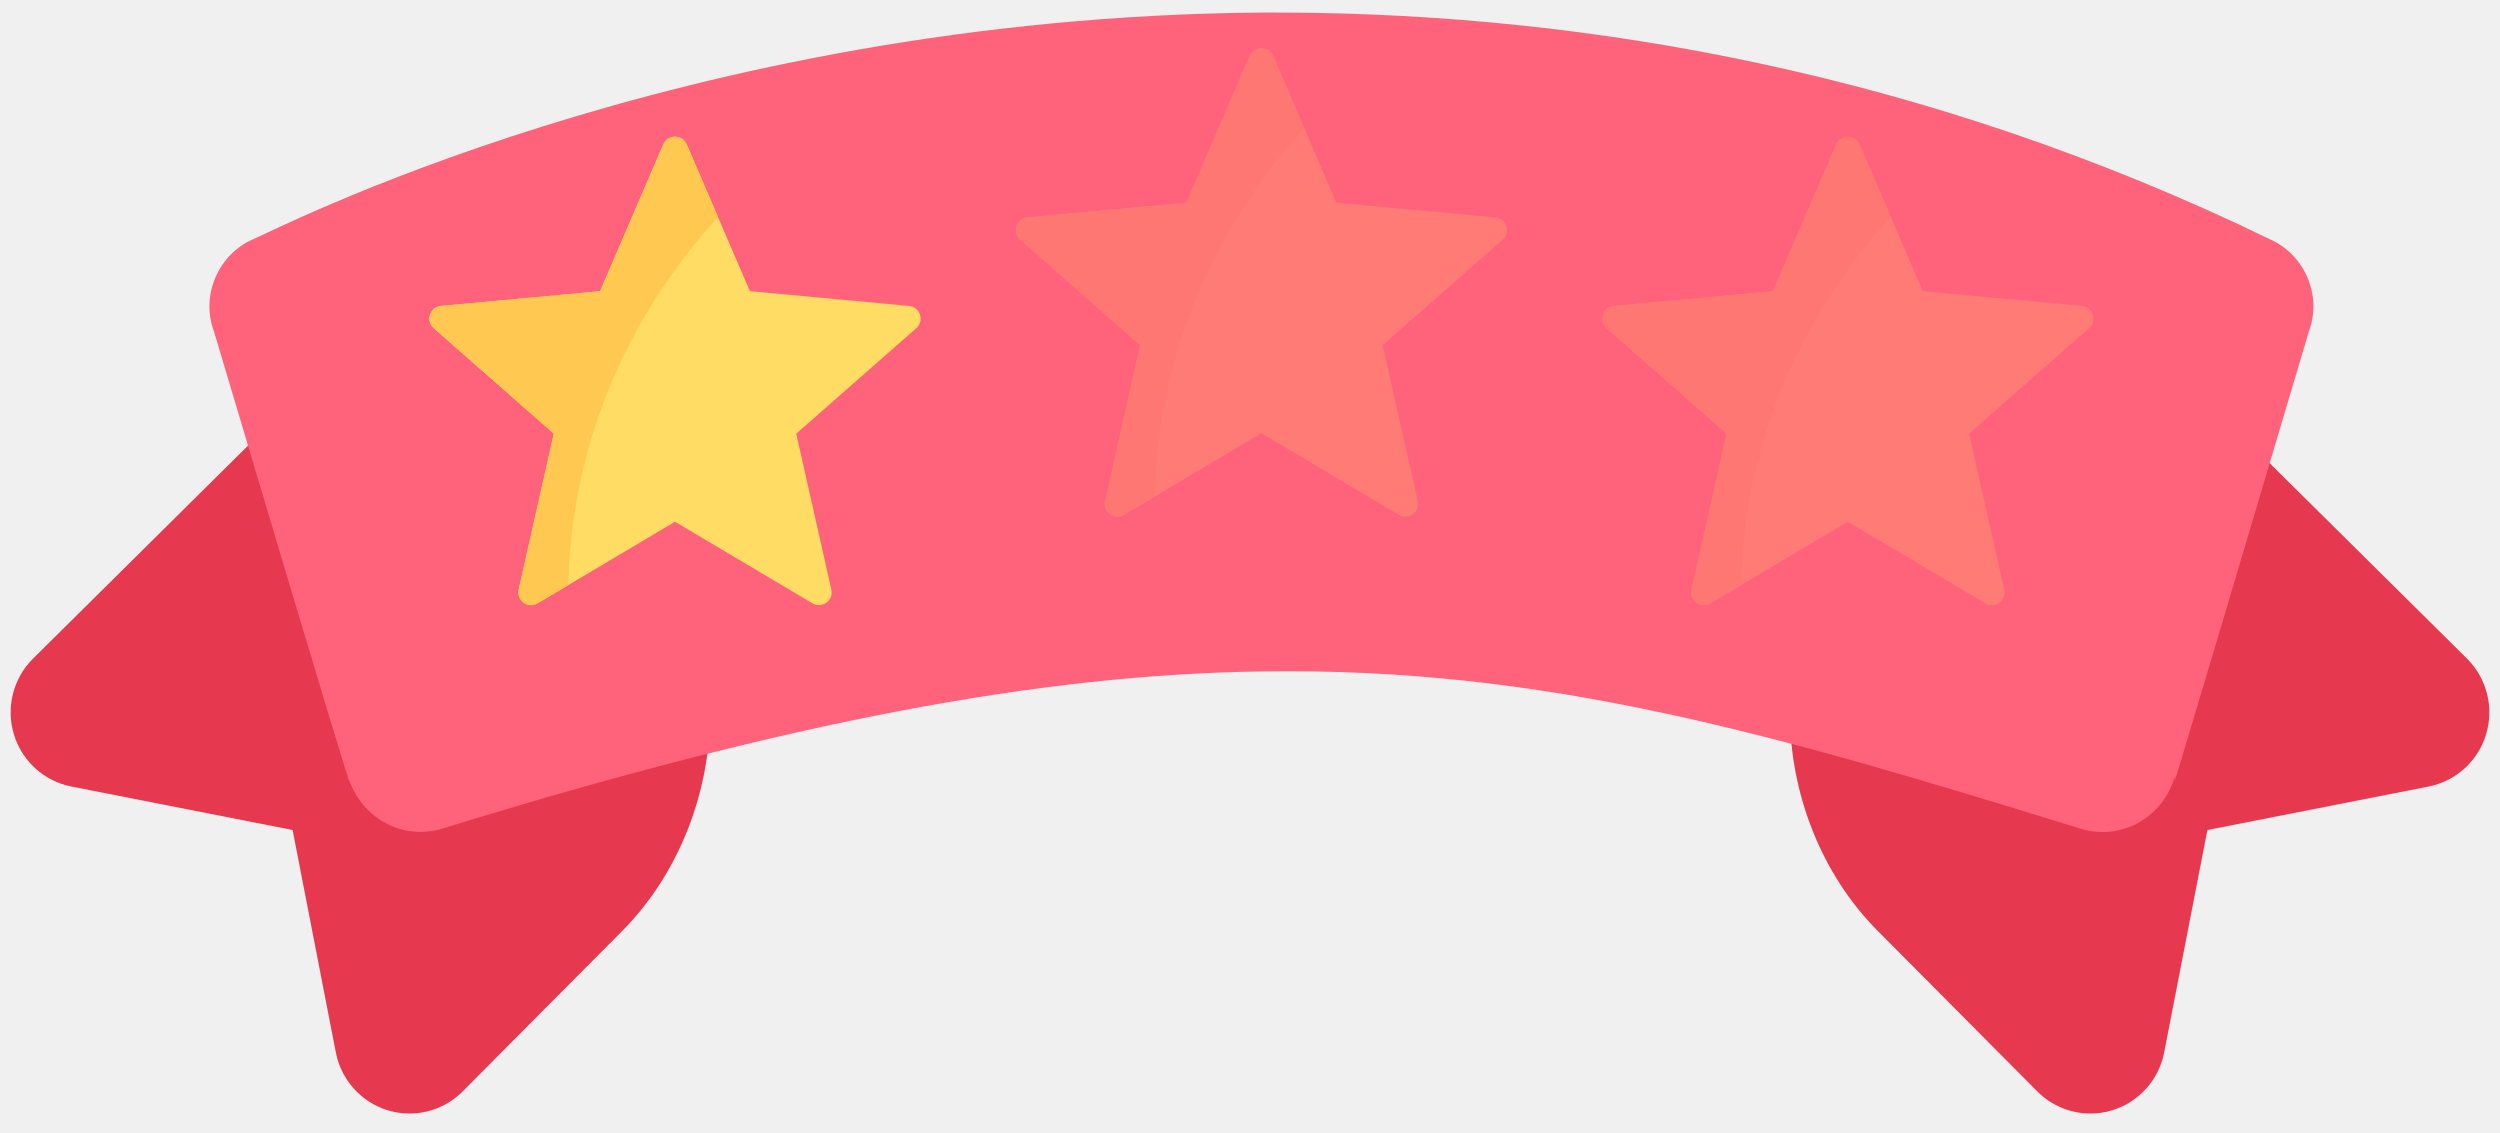
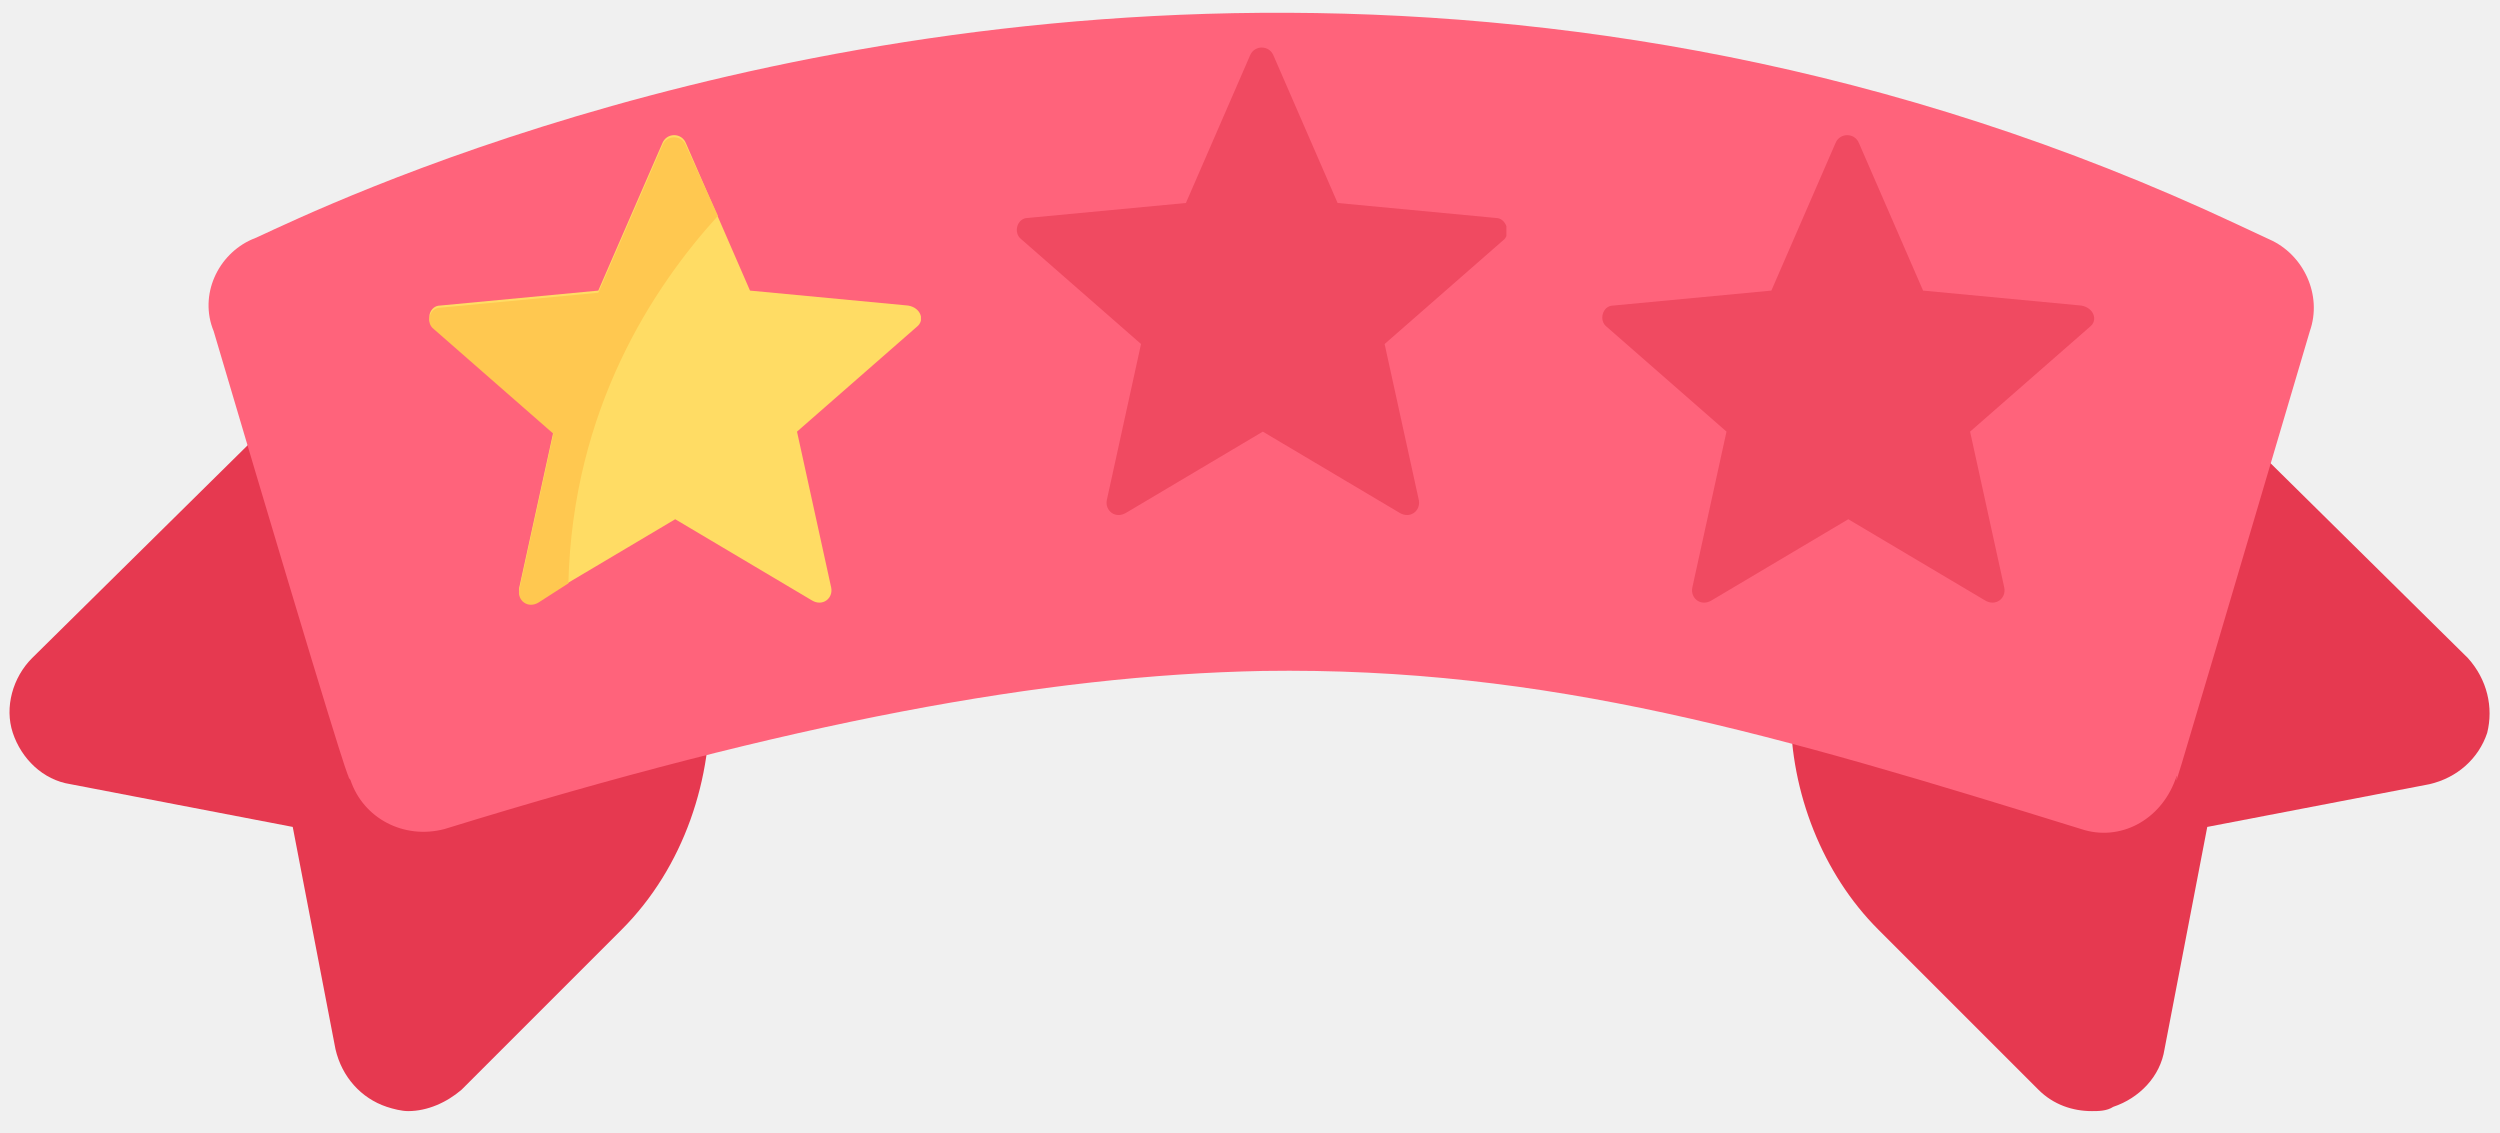
- <svg xmlns="http://www.w3.org/2000/svg" width="117" height="53" viewBox="0 0 117 53" fill="none">
-   <path d="M27.75 22.126L17.227 15.289L1.529 30.839C0.612 31.761 0.275 33.115 0.649 34.365C1.024 35.611 2.054 36.551 3.325 36.806L13.694 38.844L15.72 49.271C15.974 50.548 16.908 51.584 18.148 51.961C18.484 52.064 18.828 52.113 19.168 52.113C20.088 52.113 20.984 51.75 21.654 51.077L29.113 43.576C31.967 40.706 33.461 36.499 33.207 32.445C32.953 28.394 30.964 24.633 27.75 22.126Z" fill="#E63950" />
-   <path d="M115.471 30.839L99.772 15.289L87.887 23.338C85.228 26.008 83.766 29.561 83.766 33.339C83.766 37.117 85.228 40.907 87.887 43.576L95.346 51.077C96.015 51.75 96.912 52.113 97.832 52.113C98.172 52.113 98.515 52.064 98.852 51.961C100.092 51.584 101.026 50.548 101.28 49.271L103.306 38.844L113.675 36.806C114.946 36.551 115.976 35.611 116.35 34.365C116.725 33.115 116.388 31.761 115.471 30.839Z" fill="#E63950" />
-   <path d="M106.228 11.197L104.751 10.49C88.504 2.922 72.749 0.517 59.035 0.588C31.745 0.8 12.334 11.055 11.841 11.197C10.224 11.904 9.38 13.813 10.013 15.511C15.85 35.102 16.272 36.375 16.272 36.304C16.272 36.304 16.272 36.446 16.343 36.516C16.976 38.284 18.805 39.346 20.703 38.779C36.95 33.758 48.766 31.565 59.035 31.424C72.398 31.212 83.159 34.395 97.366 38.779C99.195 39.346 101.093 38.355 101.727 36.516C102.219 35.102 99.898 42.952 108.056 15.511C108.69 13.813 107.846 11.904 106.228 11.197Z" fill="#FF637B" />
-   <g clip-path="url(#clip0)">
-     <path d="M42.542 14.318L35.096 13.627L32.138 6.759C31.931 6.278 31.249 6.278 31.042 6.759L28.084 13.627L20.638 14.318C20.117 14.366 19.906 15.015 20.299 15.36L25.918 20.296L24.273 27.591C24.158 28.102 24.71 28.502 25.16 28.235L31.59 24.417L38.02 28.235C38.47 28.502 39.022 28.102 38.907 27.591L37.263 20.296L42.881 15.36C43.274 15.015 43.063 14.366 42.542 14.318Z" fill="#FFDC64" />
-     <path d="M32.138 6.759C31.931 6.278 31.249 6.278 31.042 6.759L28.084 13.627L20.638 14.318C20.117 14.366 19.906 15.015 20.299 15.36L25.918 20.296L24.273 27.591C24.158 28.102 24.71 28.502 25.16 28.235L26.595 27.383C26.794 19.207 30.593 13.449 33.601 10.155L32.138 6.759Z" fill="#FFC850" />
+ <svg xmlns="http://www.w3.org/2000/svg" xmlns:xlink="http://www.w3.org/1999/xlink" version="1.1" id="Layer_1" x="0px" y="0px" viewBox="0 0 117 53" style="enable-background:new 0 0 117 53;" xml:space="preserve">
+   <style type="text/css">
+ 	.st0{fill:#E63950;}
+ 	.st1{fill:#FF637B;}
+ 	.st2{clip-path:url(#SVGID_2_);}
+ 	.st3{fill:#FFDC64;}
+ 	.st4{fill:#FFC850;}
+ 	.st5{opacity:0.6;}
+ 	.st6{clip-path:url(#SVGID_4_);}
+ 	.st7{clip-path:url(#SVGID_6_);}
+ </style>
+   <path class="st0" d="M27.7,22.1l-10.5-6.8L1.5,30.8c-0.9,0.9-1.3,2.3-0.9,3.5c0.4,1.2,1.4,2.2,2.7,2.4l10.4,2l2,10.4  c0.3,1.3,1.2,2.3,2.4,2.7c0.3,0.1,0.7,0.2,1,0.2c0.9,0,1.8-0.4,2.5-1l7.5-7.5c2.9-2.9,4.3-7.1,4.1-11.1C33,28.4,31,24.6,27.7,22.1z" />
+   <path class="st0" d="M115.5,30.8L99.8,15.3l-11.9,8c-2.7,2.7-4.1,6.2-4.1,10s1.5,7.6,4.1,10.2l7.5,7.5c0.7,0.7,1.6,1,2.5,1  c0.3,0,0.7,0,1-0.2c1.2-0.4,2.2-1.4,2.4-2.7l2-10.4l10.4-2c1.3-0.3,2.3-1.2,2.7-2.4C116.7,33.1,116.4,31.8,115.5,30.8z" />
+   <path class="st1" d="M106.2,11.2l-1.5-0.7c-16.2-7.6-32-10-45.7-9.9C31.7,0.8,12.3,11.1,11.8,11.2c-1.6,0.7-2.5,2.6-1.8,4.3  c5.8,19.6,6.3,20.9,6.3,20.8c0,0,0,0.1,0.1,0.2c0.6,1.8,2.5,2.8,4.4,2.3c16.2-5,28.1-7.2,38.3-7.4c13.4-0.2,24.1,3,38.3,7.4  c1.8,0.6,3.7-0.4,4.4-2.3c0.5-1.4-1.8,6.4,6.3-21C108.7,13.8,107.8,11.9,106.2,11.2z" />
+   <g>
+     <defs>
+       <rect id="SVGID_1_" x="20.1" y="5.9" width="23" height="23" />
+     </defs>
+     <clipPath id="SVGID_2_">
+       <use xlink:href="#SVGID_1_" style="overflow:visible;" />
+     </clipPath>
+     <g class="st2">
+       <path class="st3" d="M42.5,14.3l-7.4-0.7l-3-6.9c-0.2-0.5-0.9-0.5-1.1,0l-3,6.9l-7.4,0.7c-0.5,0-0.7,0.7-0.3,1l5.6,4.9l-1.6,7.3    c-0.1,0.5,0.4,0.9,0.9,0.6l6.4-3.8l6.4,3.8c0.5,0.3,1-0.1,0.9-0.6l-1.6-7.3l5.6-4.9C43.3,15,43.1,14.4,42.5,14.3z" />
+       <path class="st4" d="M32.1,6.8c-0.2-0.5-0.9-0.5-1.1,0l-3,6.9l-7.4,0.7c-0.5,0-0.7,0.7-0.3,1l5.6,4.9l-1.6,7.3    c-0.1,0.5,0.4,0.9,0.9,0.6l1.4-0.9c0.2-8.2,4-13.9,7-17.2L32.1,6.8z" />
+     </g>
  </g>
-   <g opacity="0.2" clip-path="url(#clip1)">
-     <path d="M69.985 10.175L62.539 9.485L59.581 2.616C59.374 2.135 58.693 2.135 58.485 2.616L55.528 9.485L48.081 10.175C47.56 10.223 47.349 10.872 47.743 11.218L53.361 16.153L51.717 23.448C51.602 23.959 52.153 24.36 52.603 24.092L59.033 20.274L65.463 24.092C65.914 24.36 66.465 23.959 66.35 23.448L64.706 16.153L70.324 11.218C70.718 10.872 70.507 10.223 69.985 10.175Z" fill="#FFDC64" />
-     <path d="M59.581 2.616C59.374 2.135 58.693 2.135 58.485 2.616L55.528 9.485L48.081 10.175C47.56 10.223 47.349 10.872 47.743 11.218L53.361 16.153L51.717 23.448C51.602 23.959 52.153 24.36 52.603 24.092L54.039 23.24C54.237 15.064 58.036 9.306 61.044 6.012L59.581 2.616Z" fill="#FFC850" />
+   <g class="st5">
+     <defs>
+       <rect id="SVGID_3_" x="47.5" y="1.7" class="st5" width="23" height="23" />
+     </defs>
+     <clipPath id="SVGID_4_">
+       <use xlink:href="#SVGID_3_" style="overflow:visible;" />
+     </clipPath>
+     <g class="st6">
+       <path class="st0" d="M70,10.2l-7.4-0.7l-3-6.9c-0.2-0.5-0.9-0.5-1.1,0l-3,6.9l-7.4,0.7c-0.5,0-0.7,0.7-0.3,1l5.6,4.9l-1.6,7.3    c-0.1,0.5,0.4,0.9,0.9,0.6l6.4-3.8l6.4,3.8c0.5,0.3,1-0.1,0.9-0.6l-1.6-7.3l5.6-4.9C70.7,10.9,70.5,10.2,70,10.2z" />
+     </g>
  </g>
-   <g opacity="0.2" clip-path="url(#clip2)">
-     <path d="M97.431 14.318L89.985 13.627L87.027 6.759C86.82 6.278 86.138 6.278 85.931 6.759L82.973 13.627L75.527 14.318C75.005 14.366 74.795 15.015 75.188 15.36L80.806 20.296L79.162 27.591C79.047 28.102 79.599 28.502 80.049 28.235L86.479 24.417L92.909 28.235C93.359 28.502 93.911 28.102 93.796 27.591L92.151 20.296L97.769 15.36C98.163 15.015 97.952 14.366 97.431 14.318Z" fill="#FFDC64" />
-     <path d="M87.027 6.759C86.82 6.278 86.138 6.278 85.931 6.759L82.973 13.627L75.527 14.318C75.005 14.366 74.795 15.015 75.188 15.36L80.806 20.296L79.162 27.591C79.047 28.102 79.599 28.502 80.049 28.235L81.484 27.383C81.683 19.207 85.481 13.449 88.489 10.155L87.027 6.759Z" fill="#FFC850" />
+   <g class="st5">
+     <defs>
+       <rect id="SVGID_5_" x="75" y="5.9" class="st5" width="23" height="23" />
+     </defs>
+     <clipPath id="SVGID_6_">
+       <use xlink:href="#SVGID_5_" style="overflow:visible;" />
+     </clipPath>
+     <g class="st7">
+       <path class="st0" d="M97.4,14.3L90,13.6l-3-6.9c-0.2-0.5-0.9-0.5-1.1,0l-3,6.9l-7.4,0.7c-0.5,0-0.7,0.7-0.3,1l5.6,4.9l-1.6,7.3    c-0.1,0.5,0.4,0.9,0.9,0.6l6.4-3.8l6.4,3.8c0.5,0.3,1-0.1,0.9-0.6l-1.6-7.3l5.6-4.9C98.2,15,98,14.4,97.4,14.3z" />
+     </g>
  </g>
-   <defs>
-     <clipPath id="clip0">
-       <rect width="22.989" height="22.989" fill="white" transform="translate(20.0957 5.86548)" />
-     </clipPath>
-     <clipPath id="clip1">
-       <rect width="22.989" height="22.989" fill="white" transform="translate(47.5391 1.7229)" />
-     </clipPath>
-     <clipPath id="clip2">
-       <rect width="22.989" height="22.989" fill="white" transform="translate(74.9844 5.86548)" />
-     </clipPath>
-   </defs>
</svg>
